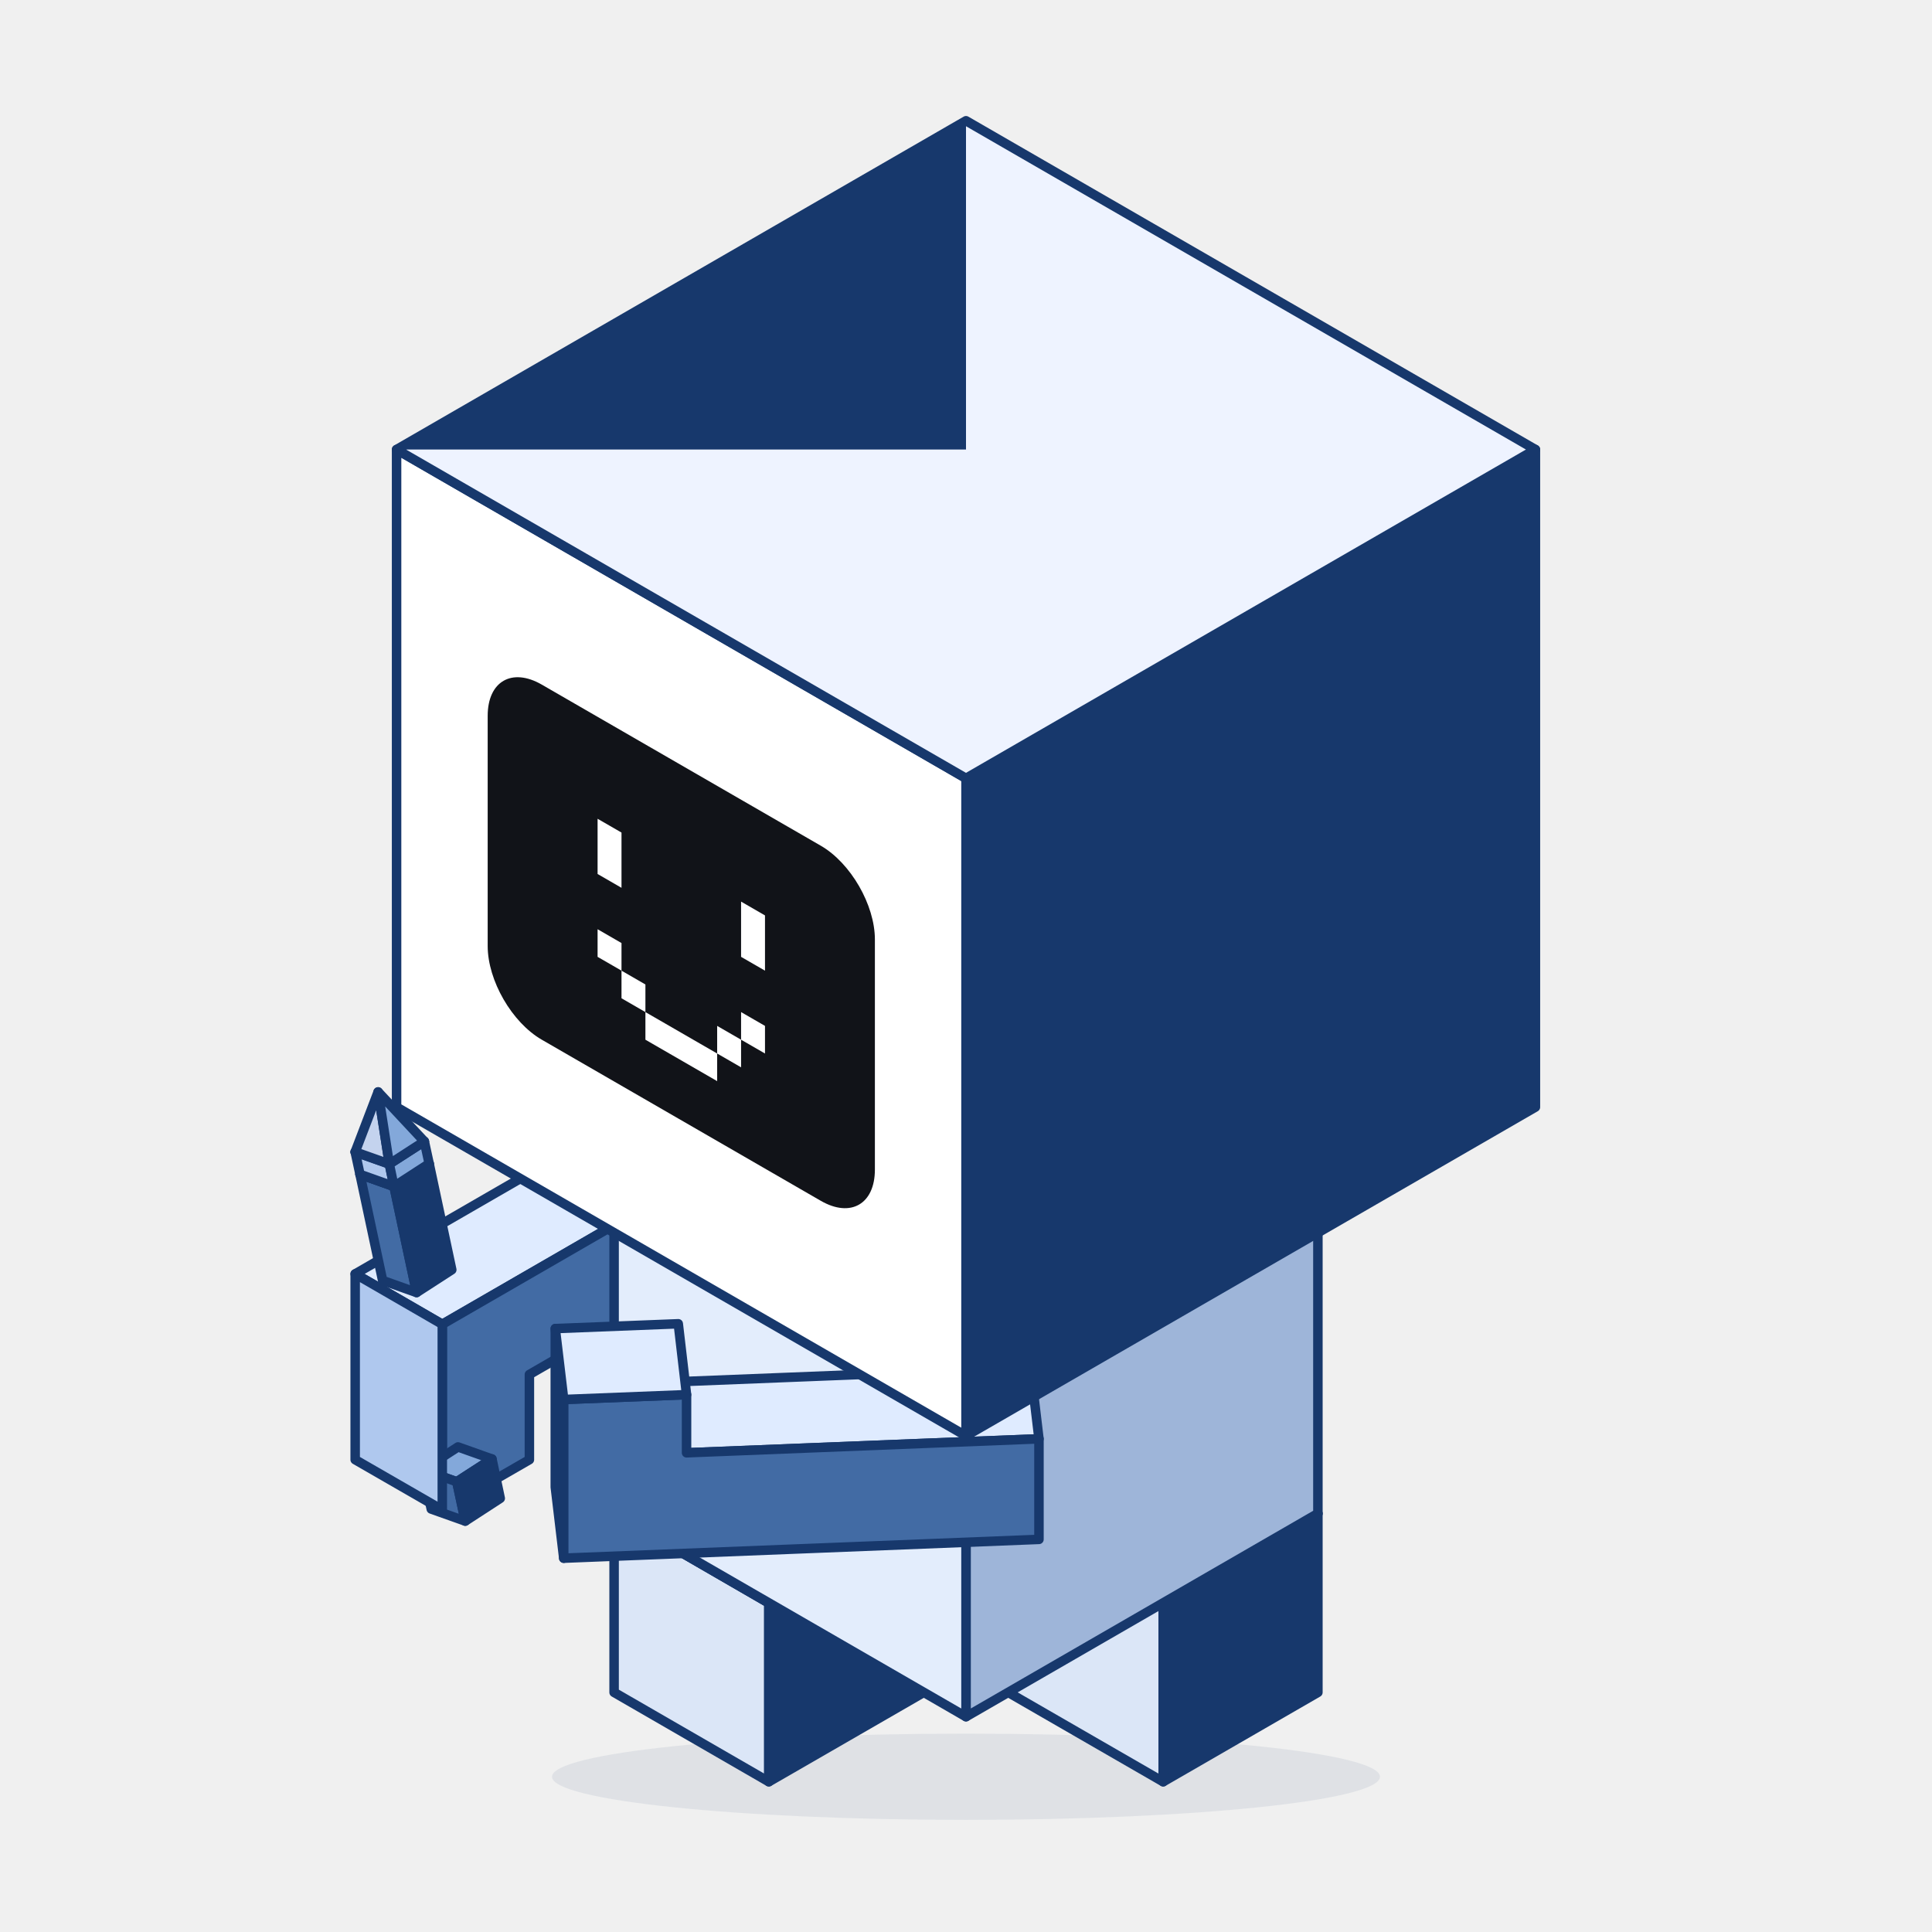
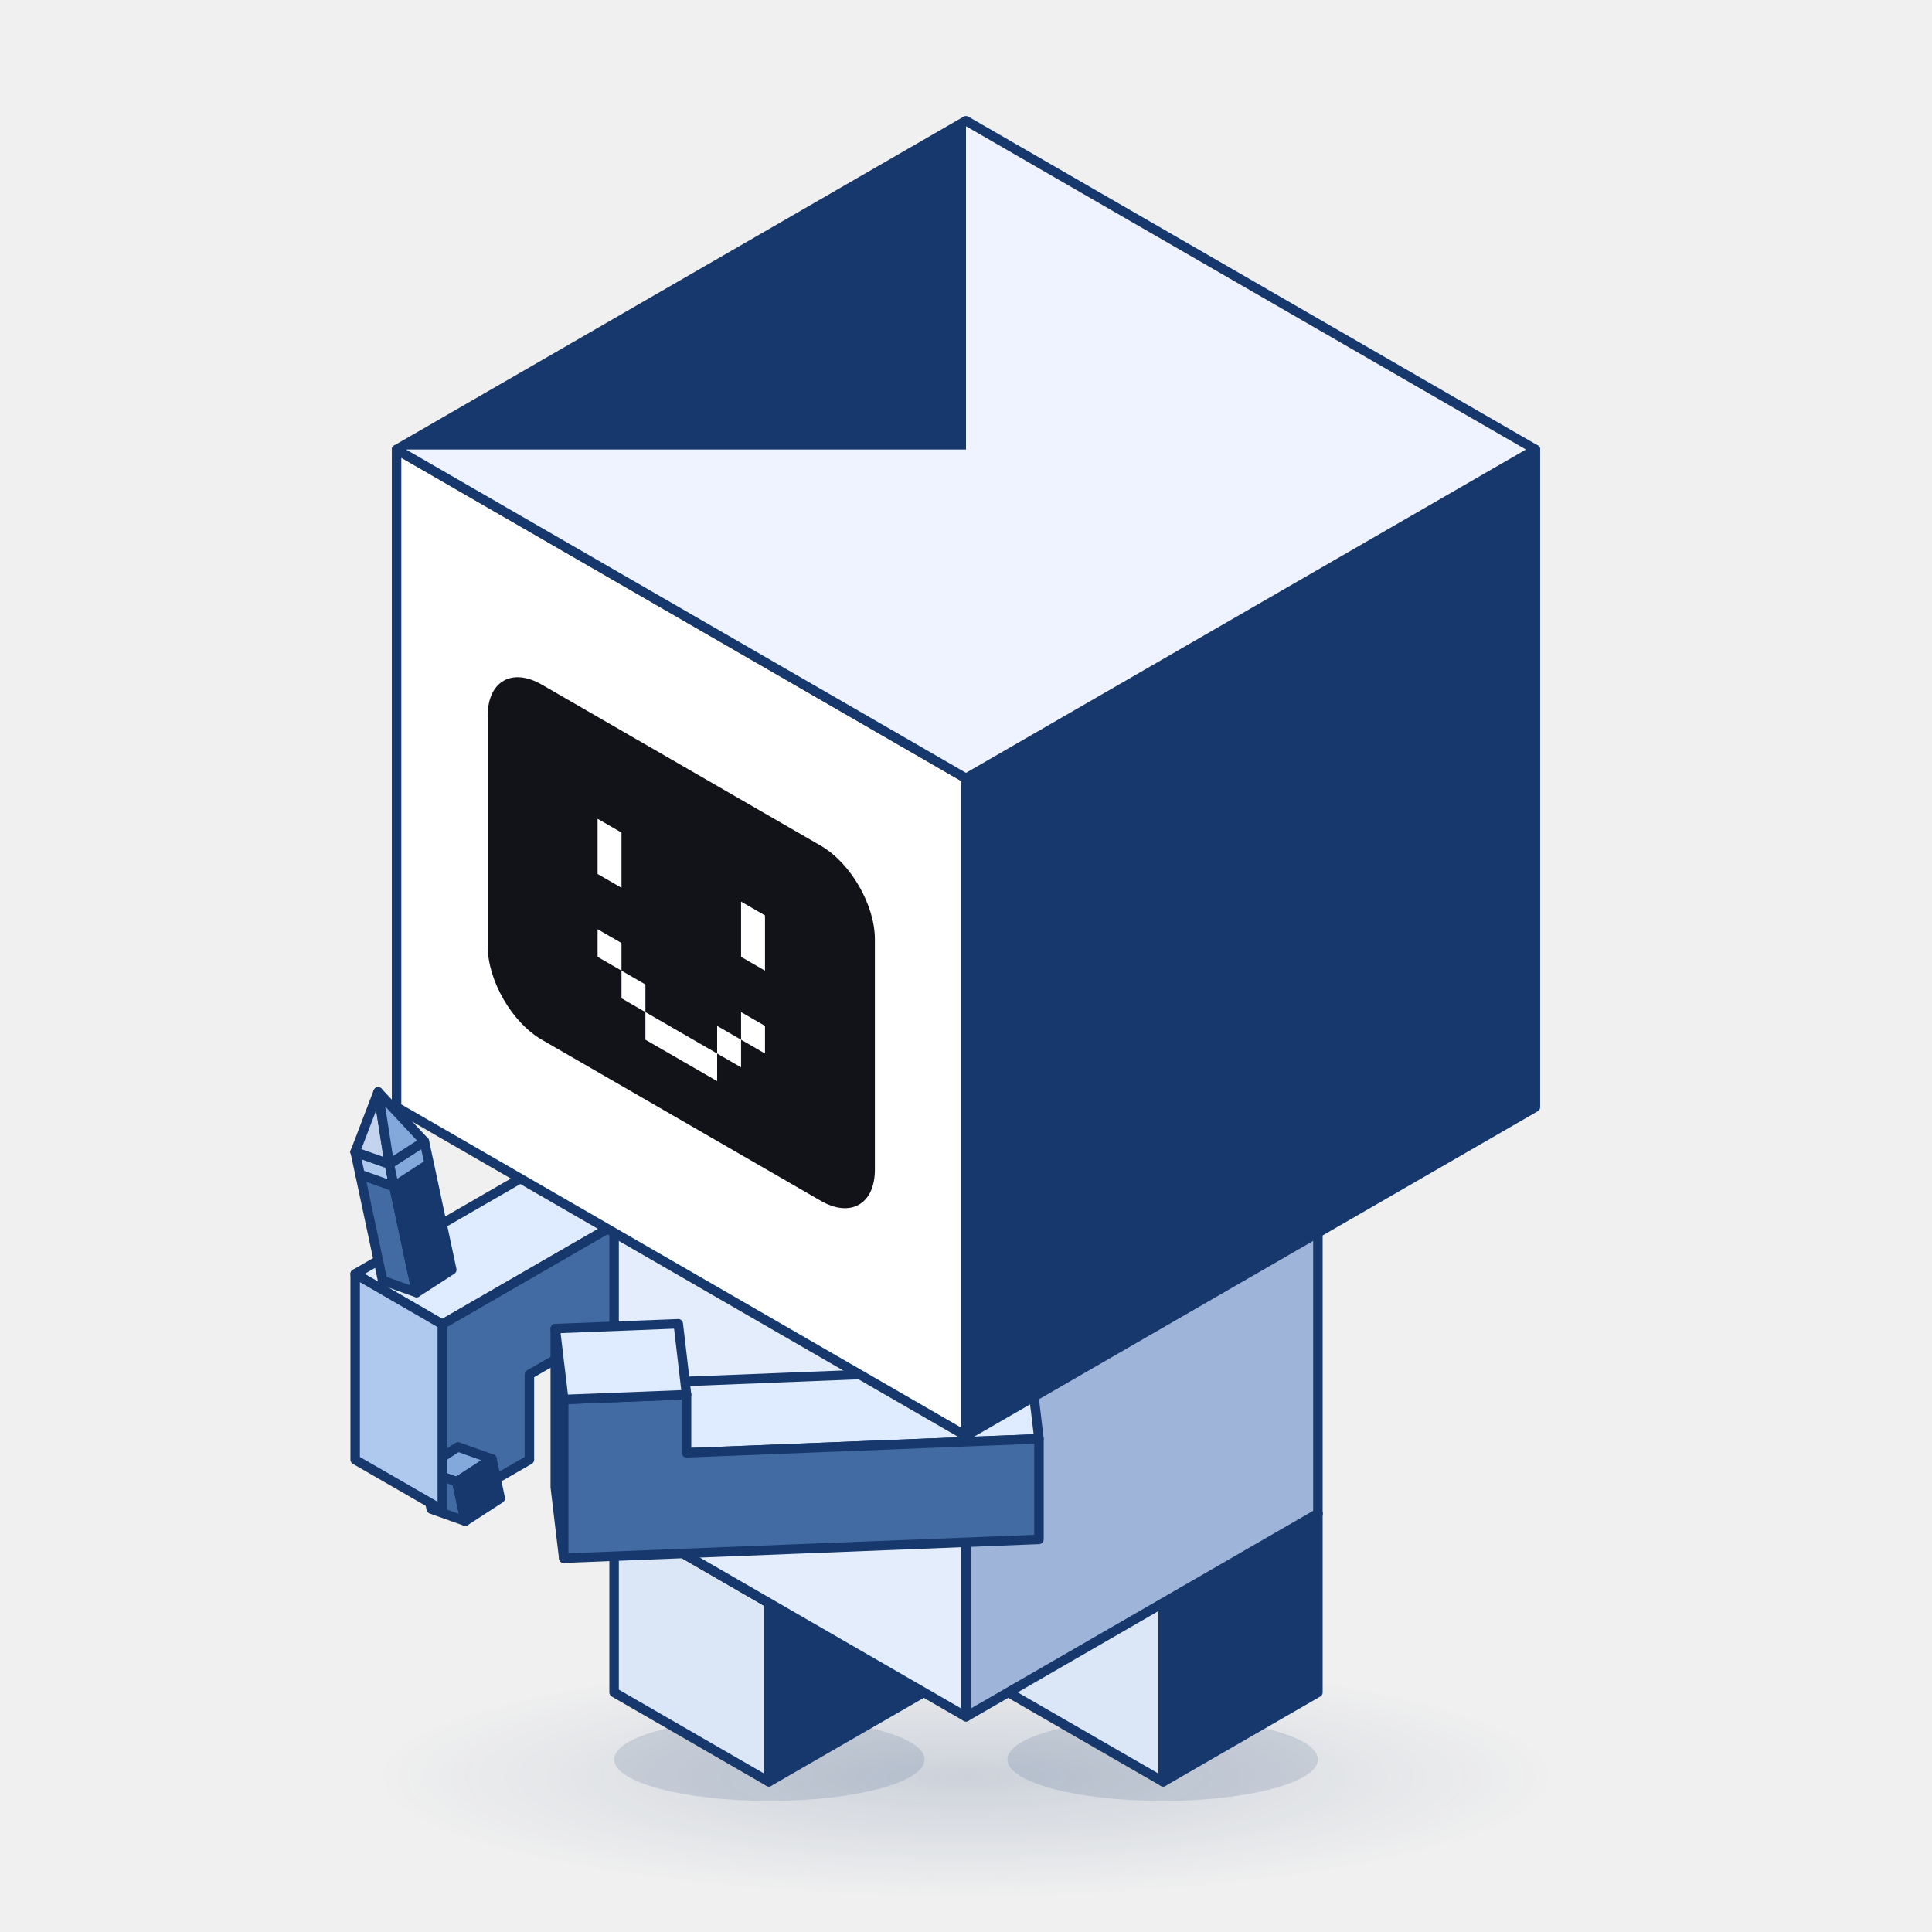
<svg xmlns="http://www.w3.org/2000/svg" width="112" height="112" viewBox="0 0 112 112" fill="none" role="img" aria-label="Promptbook robot" focusable="false" data-promptbook-robot="true">
-   <ellipse cx="56" cy="103" rx="24" ry="2.5" fill="#17386C" opacity=".08" />
+   <defs>
+     <radialGradient id=":R0:">
+       <stop stop-color="#17386C" stop-opacity=".16" />
+       <stop offset=".65" stop-color="#17386C" stop-opacity=".06" />
+       <stop offset="1" stop-color="#17386C" stop-opacity="0" />
+     </radialGradient>
+   </defs>
+   <g data-promptbook-robot-ground="true">
+     <ellipse cx="56" cy="103" rx="34" ry="7" fill="url(#:R0:)" />
+     <ellipse cx="44.6" cy="102" rx="9" ry="2.4" fill="#17386C" opacity=".14" />
+     <ellipse cx="67.4" cy="102" rx="9" ry="2.4" fill="#17386C" opacity=".14" />
+   </g>
  <g stroke="#17386C" stroke-width=".55" stroke-linejoin="round">
    <polygon points="35.6,98.11 44.57,103.29 44.57,92.93 35.6,87.74" fill="#DBE6F7" />
    <polygon points="35.6,87.74 44.57,92.93 53.55,87.74 44.57,82.56" fill="#EFF4FD" />
    <polygon points="58.45,98.11 67.43,103.29 67.43,92.93 58.45,87.74" fill="#DBE6F7" />
    <polygon points="58.45,87.74 67.43,92.93 76.4,87.74 67.43,82.56" fill="#EFF4FD" />
    <polygon points="44.57,103.29 53.55,98.11 53.55,87.74 44.57,92.93" fill="#17386C" />
    <polygon points="67.43,103.29 76.4,98.11 76.4,87.74 67.43,92.93" fill="#17386C" />
    <g>
      <polygon points="45.25,59.61 20.59,73.85 25.64,76.77 50.3,62.53" fill="#DFEBFF" />
      <polygon points="50.3,62.53 25.64,76.77 25.64,87.53 30.69,84.62 30.69,79.68 50.3,68.36" fill="#426BA4" />
      <polygon points="24.51,85.2 26.48,85.9 28.52,84.58 26.55,83.88" fill="#83A8DA" />
      <polygon points="25,87.48 26.97,88.18 26.48,85.9 24.51,85.2" fill="#426BA4" />
      <polygon points="26.97,88.18 29,86.86 28.52,84.58 26.48,85.9" fill="#17386C" />
      <polygon points="20.59,73.85 20.59,84.62 25.64,87.53 25.64,76.77" fill="#AFC8EE" />
    </g>
    <polygon points="56,99.52 76.4,87.74 76.4,64.18 56,75.96" fill="#9EB5D9" />
    <polygon points="35.6,64.18 56,75.96 76.4,64.18 56,52.4" fill="#EDF3FF" />
    <polygon points="35.6,87.74 56,99.52 56,75.96 35.6,64.18" fill="#E3EDFC" />
    <g>
      <polygon points="22.18,74.23 24.15,74.93 22.84,68.78 20.87,68.08" fill="#426BA4" />
      <polygon points="24.15,74.93 26.19,73.61 24.88,67.46 22.84,68.78" fill="#17386C" />
      <polygon points="20.87,68.08 22.84,68.78 24.88,67.46 22.9,66.76" fill="#83A8DA" />
      <polygon points="20.59,66.78 22.57,67.48 24.6,66.17 22.63,65.47" fill="#DFEBFF" />
      <polygon points="20.87,68.08 22.84,68.78 22.57,67.48 20.59,66.78" fill="#AFC8EE" />
      <polygon points="22.84,68.78 24.88,67.46 24.6,66.17 22.57,67.48" fill="#83A8DA" />
      <polygon points="20.59,66.78 22.57,67.48 21.92,63.3" fill="#C4D3EE" />
      <polygon points="22.57,67.48 24.6,66.17 21.92,63.3" fill="#83A8DA" />
    </g>
    <polygon points="39.32,80.1 59.74,79.29 60.23,83.41 39.8,84.22" fill="#DFEBFF" />
    <polygon points="32.19,86.21 32.19,77.02 32.68,81.13 32.68,90.33" fill="#AFC8EE" />
    <polygon points="60.23,89.24 32.68,90.33 32.68,81.13 39.8,80.85 39.8,84.22 60.23,83.41" fill="#426BA4" />
    <polygon points="32.19,77.02 39.32,76.74 39.8,80.85 32.68,81.13" fill="#DFEBFF" />
-     <g>
+     <g data-promptbook-robot-head="true">
      <polygon points="56,83.24 89.01,64.18 89.01,26.06 56,45.12" fill="#17386C" />
      <polygon points="22.99,64.18 56,83.24 56,45.12 22.99,26.06" fill="#FFFFFF" />
      <g transform="matrix(33.01 19.06 0 38.12 22.99 26.06)" fill="#FFFFFF" stroke="none">
        <rect x=".16" y=".23" width=".68" height=".54" rx=".095" fill="#111318" />
-         <rect x=".353" y=".385" width=".042" height=".084" />
-         <rect x=".605" y=".385" width=".042" height=".084" />
+         <g data-promptbook-robot-eyes="true" transform="translate(0 0)">
+           <rect x=".353" y=".385" width=".042" height=".084" />
+           <rect x=".605" y=".385" width=".042" height=".084" />
+         </g>
        <rect x=".353" y=".553" width=".042" height=".042" />
        <rect x=".395" y=".595" width=".042" height=".042" />
        <rect x=".437" y=".637" width=".126" height=".042" />
        <rect x=".563" y=".595" width=".042" height=".042" />
        <rect x=".605" y=".553" width=".042" height=".042" />
      </g>
      <polygon points="22.99,26.06 56,45.12 89.01,26.06 56,7" fill="#EEF3FF" />
-       <path d="M56,7L22.99,26.06L56,26.06Z" fill="#17386C" stroke="none" />
+       <polygon points="56,7 22.99,26.06 56,26.06" fill="#17386C" stroke="none" />
    </g>
  </g>
</svg>
